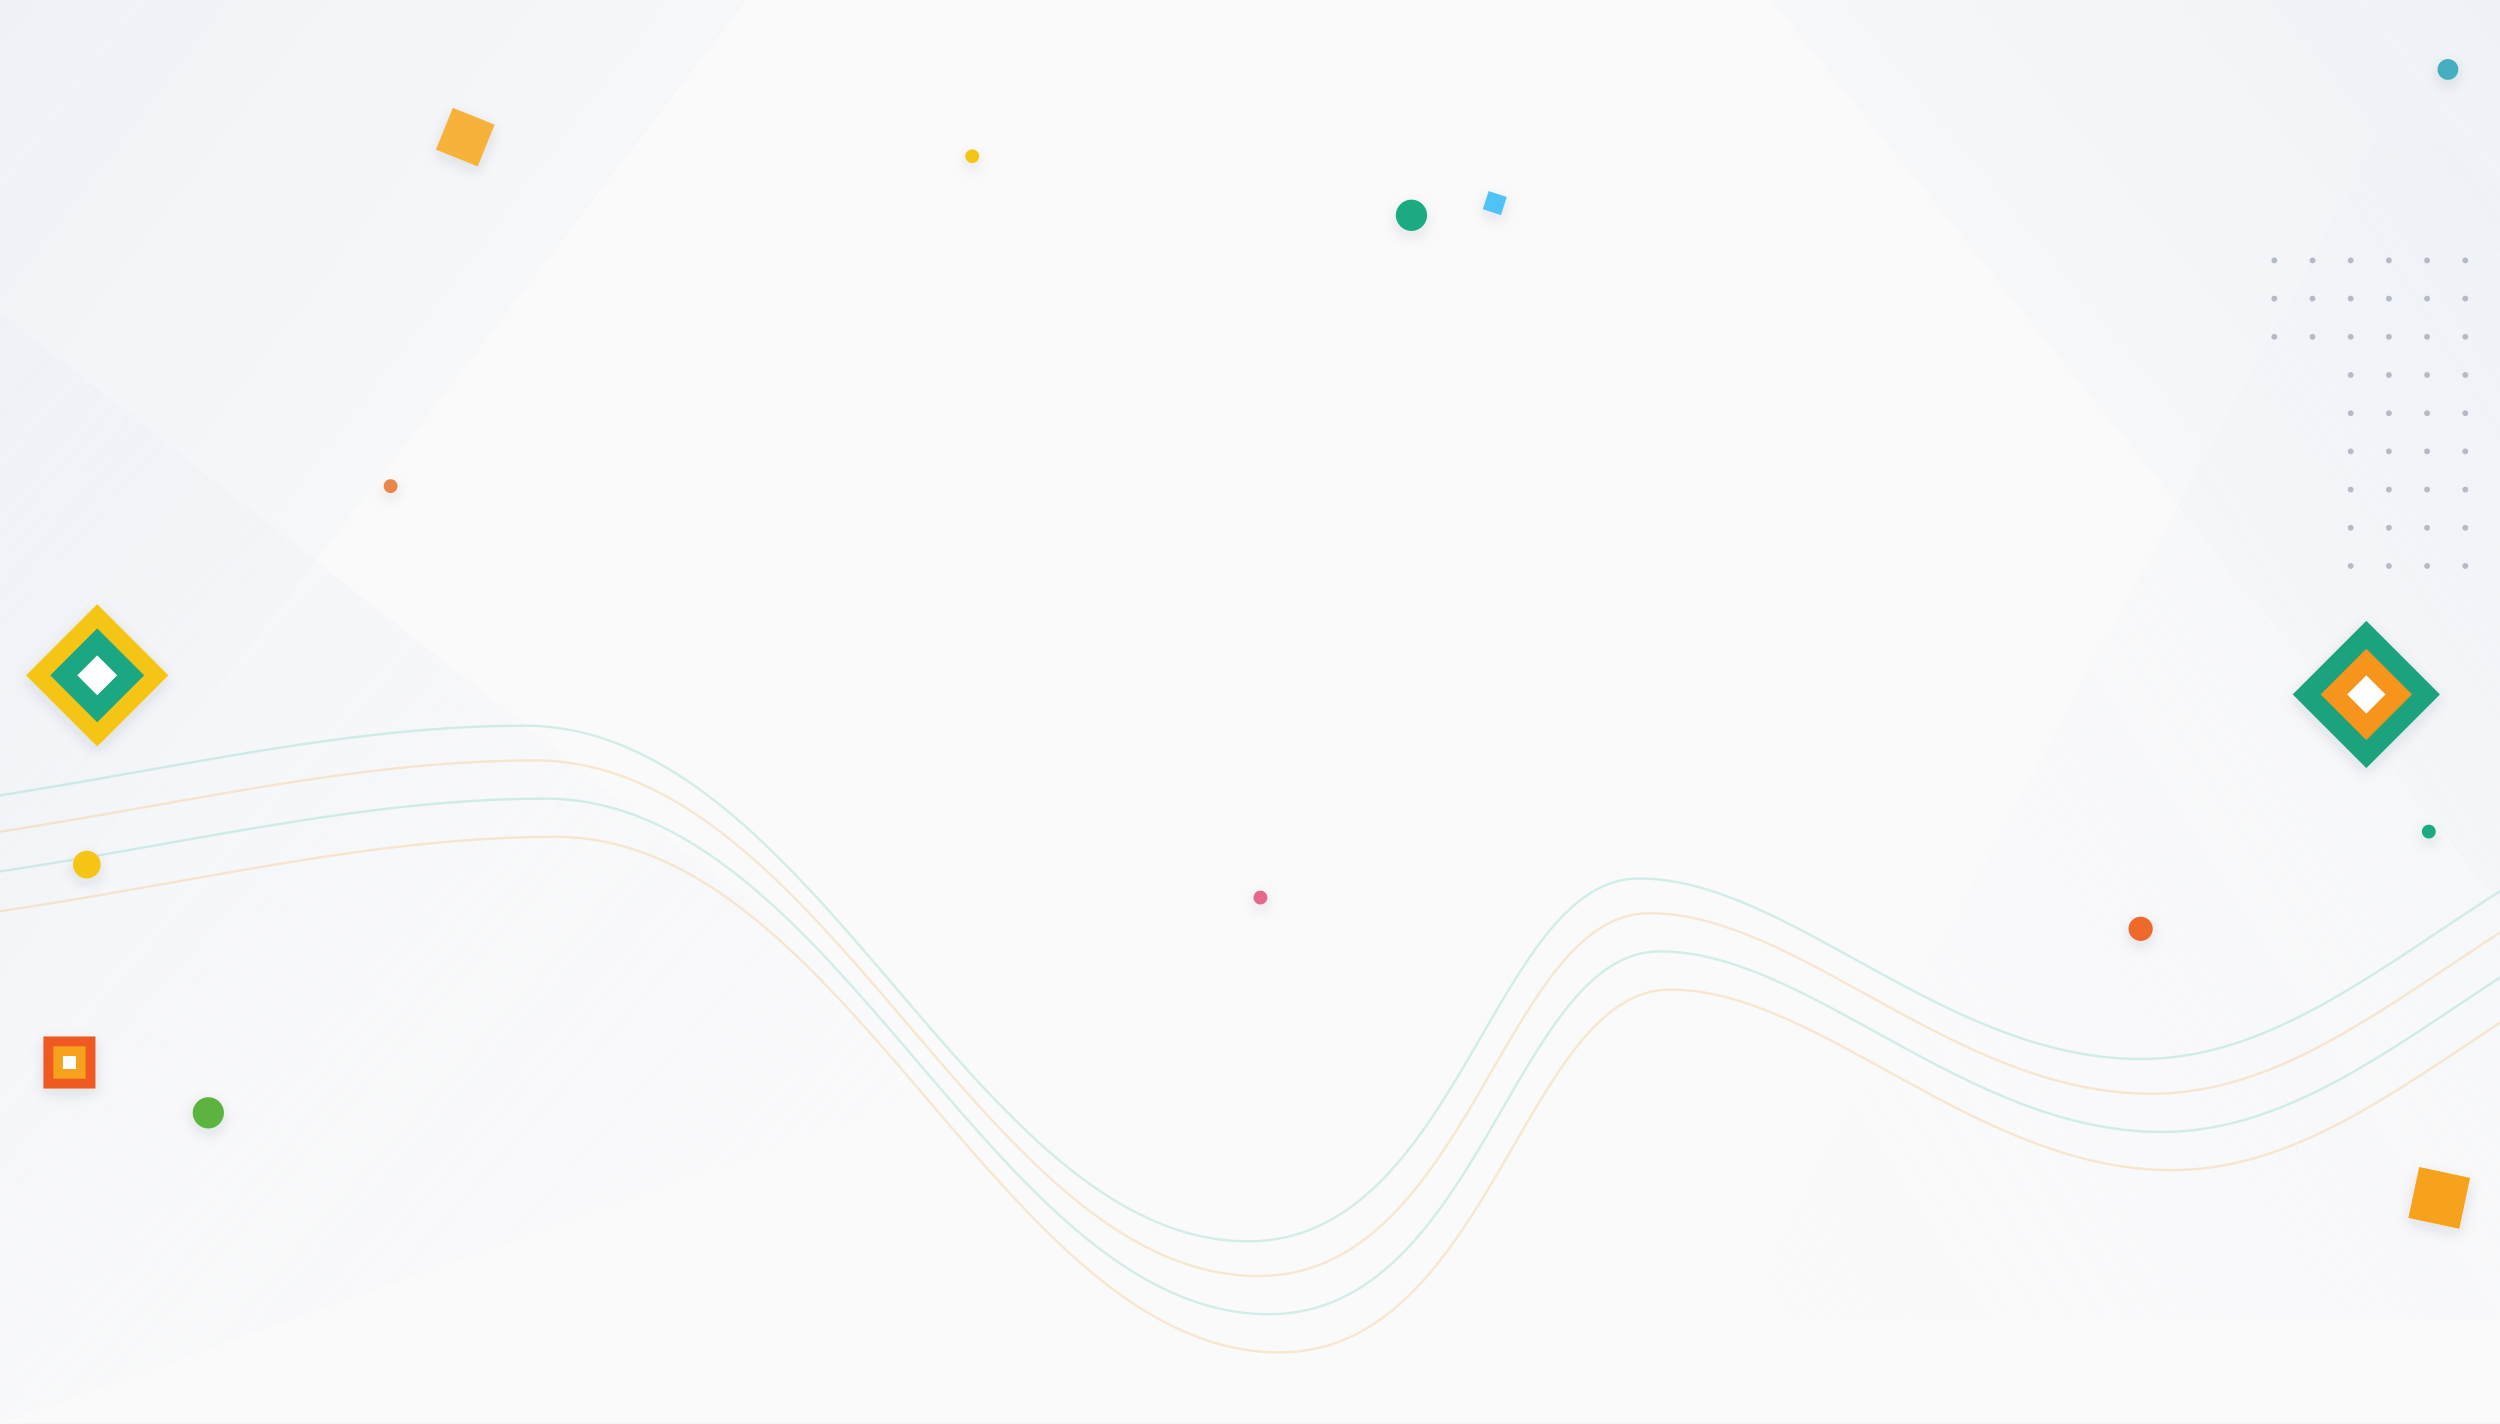
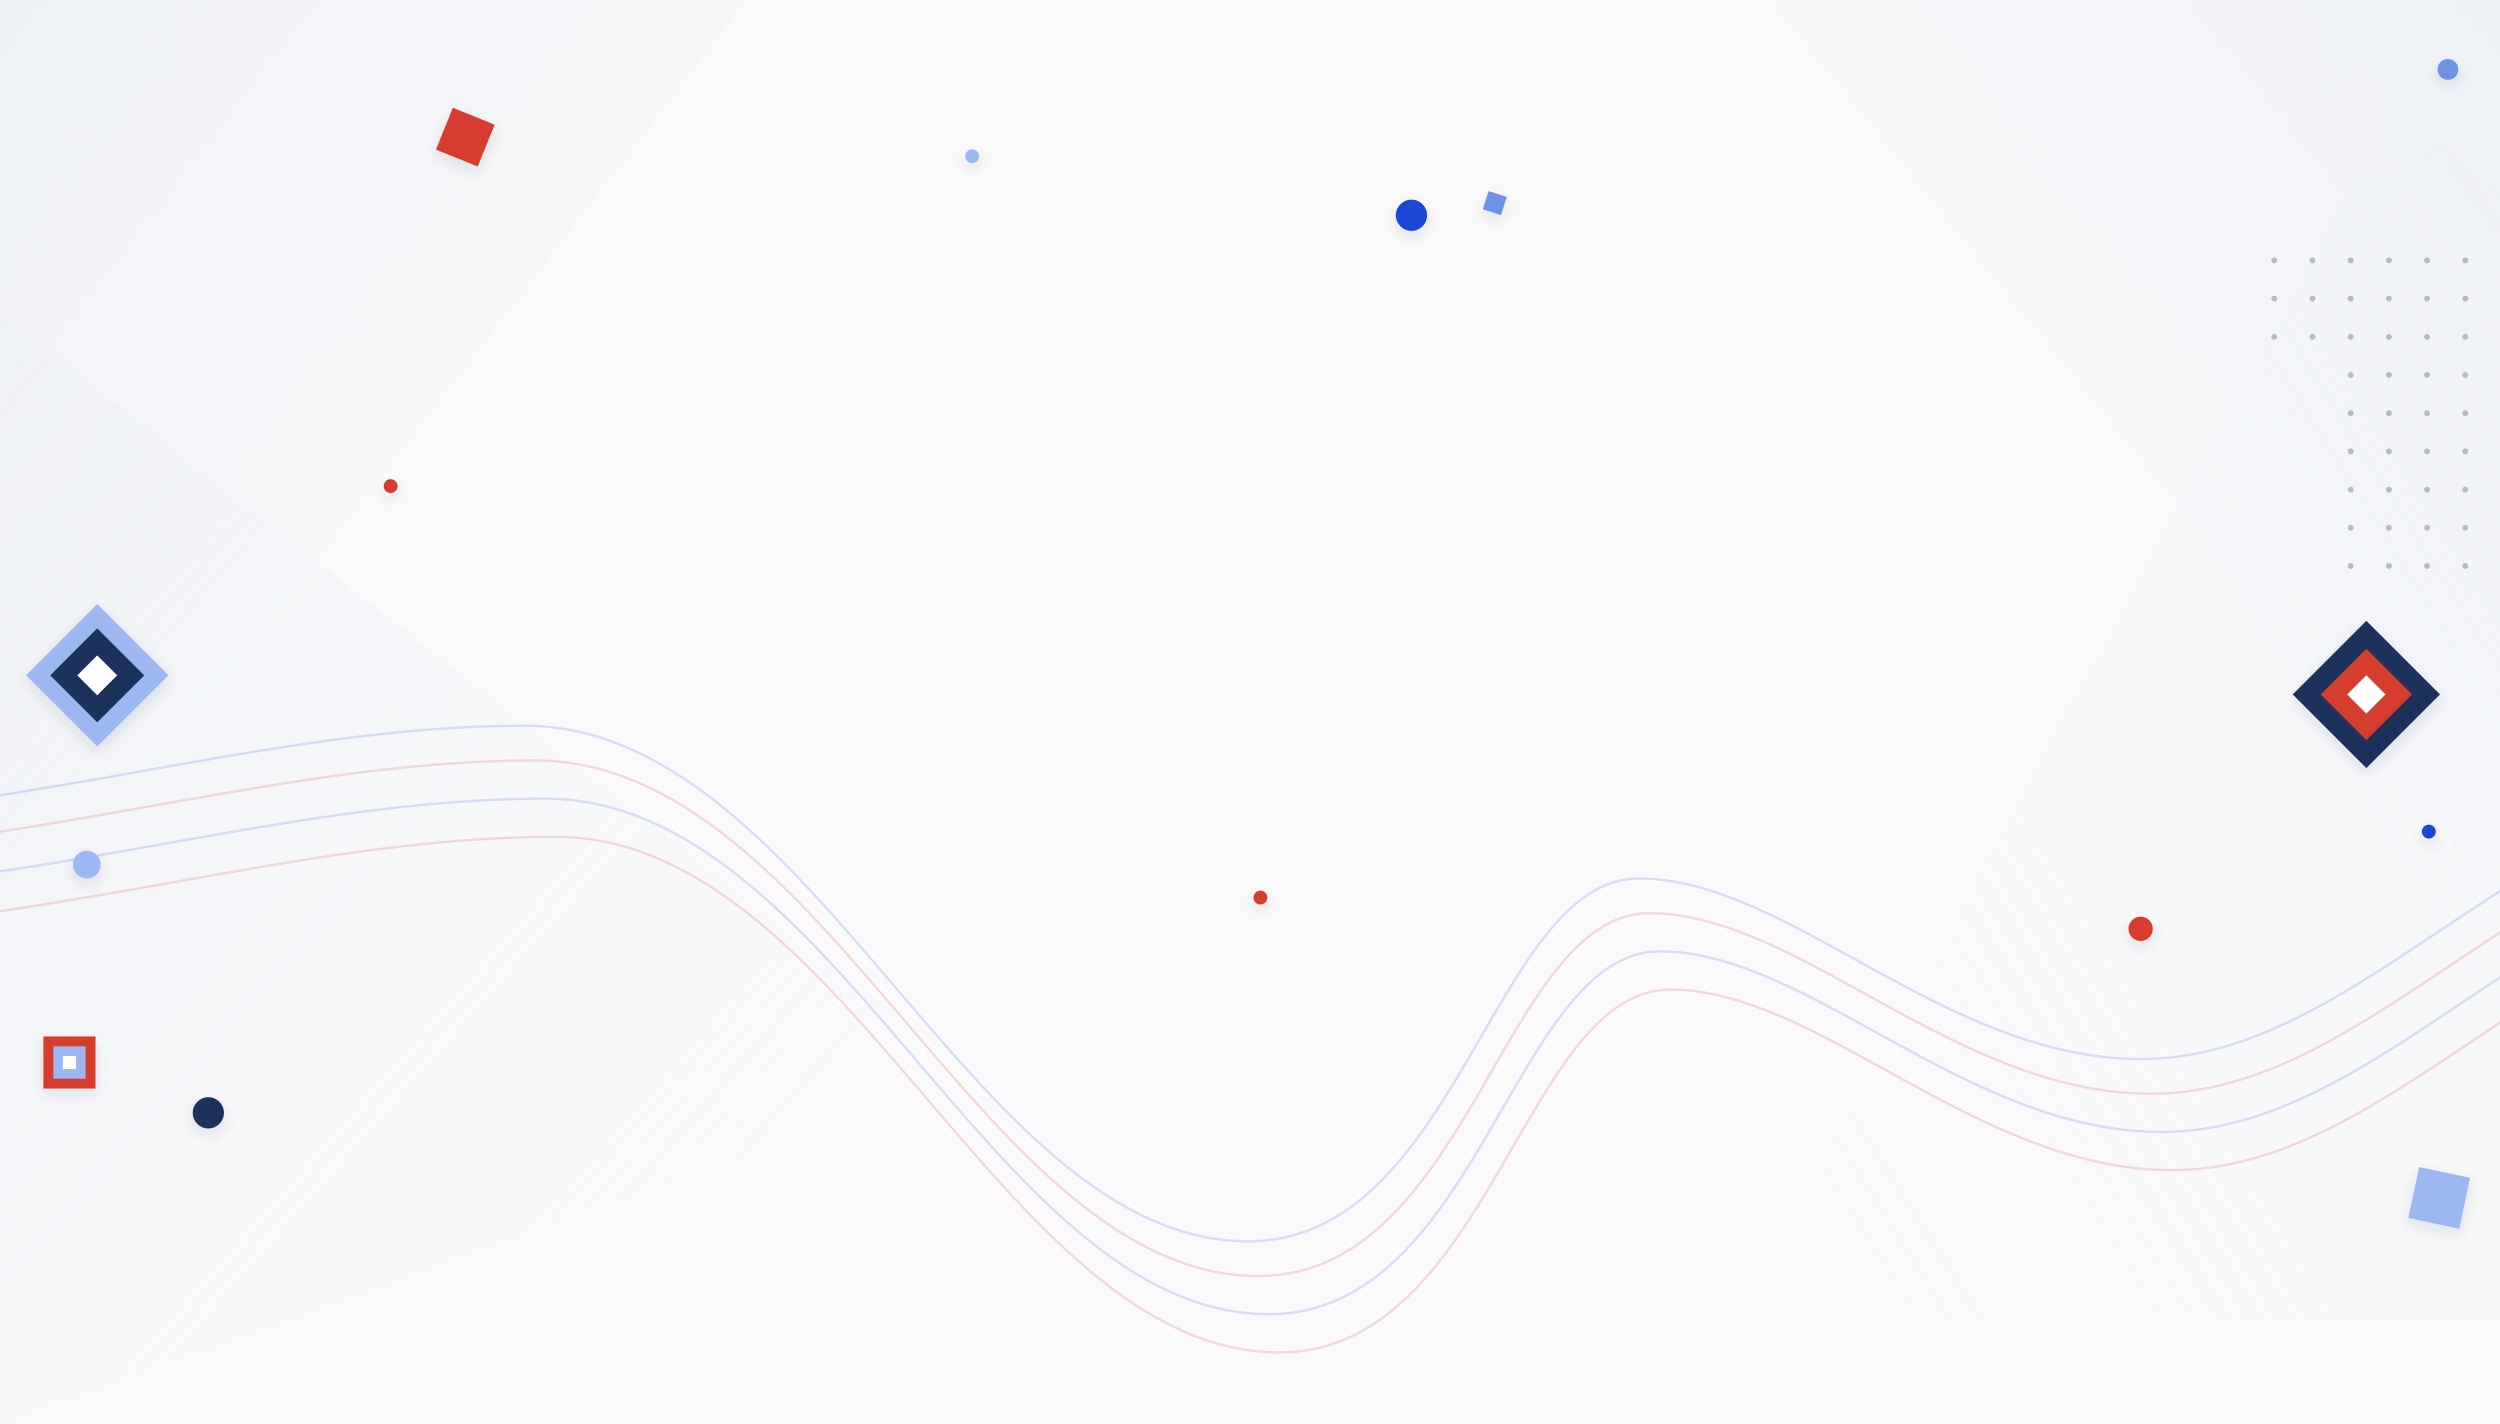
<svg xmlns="http://www.w3.org/2000/svg" viewBox="0 0 1440 820" width="1440" height="820">
  <defs>
    <filter id="sh" x="-200%" y="-200%" width="500%" height="500%">
      <feDropShadow dx="0" dy="3" stdDeviation="4" flood-color="#1B2A4A" flood-opacity=".12" />
    </filter>
    <linearGradient id="tl" x1="0" y1="0" x2="1" y2="1">
      <stop offset="0" stop-color="#EEF1F6" />
      <stop offset="1" stop-color="#F7F8FA" stop-opacity="0" />
    </linearGradient>
    <linearGradient id="tr" x1="1" y1="0" x2="0" y2="1">
      <stop offset="0" stop-color="#EEF1F6" />
      <stop offset="1" stop-color="#F7F8FA" stop-opacity="0" />
    </linearGradient>
  </defs>
  <rect width="1440" height="820" fill="#FAFAFB" />
  <polygon points="0,0 430,0 0,560" fill="url(#tl)" />
  <polygon points="0,180 560,620 0,820" fill="url(#tl)" opacity=".7" />
  <polygon points="1440,0 1020,0 1440,520" fill="url(#tr)" />
  <polygon points="1380,60 1440,110 1440,760 1000,760" fill="url(#tr)" opacity=".6" />
  <g opacity=".35">
-     <path d="M-180 474 C0 474 150 418 302 418 C470 418 560 715 719 715 C840 715 860 506 944 506 C1030 506 1120 610 1233 610 C1360 610 1450 460 1620 442" transform="translate(0 0)" stroke="#86D5C7" stroke-width="1.4" fill="none" />
-     <path d="M-180 474 C0 474 150 418 302 418 C470 418 560 715 719 715 C840 715 860 506 944 506 C1030 506 1120 610 1233 610 C1360 610 1450 460 1620 442" transform="translate(6 20)" stroke="#F4C27E" stroke-width="1.4" fill="none" />
-     <path d="M-180 474 C0 474 150 418 302 418 C470 418 560 715 719 715 C840 715 860 506 944 506 C1030 506 1120 610 1233 610 C1360 610 1450 460 1620 442" transform="translate(12 42)" stroke="#86D5C7" stroke-width="1.4" fill="none" />
-     <path d="M-180 474 C0 474 150 418 302 418 C470 418 560 715 719 715 C840 715 860 506 944 506 C1030 506 1120 610 1233 610 C1360 610 1450 460 1620 442" transform="translate(18 64)" stroke="#F4C27E" stroke-width="1.4" fill="none" />
+     <path d="M-180 474 C0 474 150 418 302 418 C470 418 560 715 719 715 C840 715 860 506 944 506 C1030 506 1120 610 1233 610 C1360 610 1450 460 1620 442" transform="translate(0 0)" stroke="#8FA9E8" stroke-width="1.4" fill="none" />
+     <path d="M-180 474 C0 474 150 418 302 418 C470 418 560 715 719 715 C840 715 860 506 944 506 C1030 506 1120 610 1233 610 C1360 610 1450 460 1620 442" transform="translate(6 20)" stroke="#E39A90" stroke-width="1.4" fill="none" />
+     <path d="M-180 474 C0 474 150 418 302 418 C470 418 560 715 719 715 C840 715 860 506 944 506 C1030 506 1120 610 1233 610 C1360 610 1450 460 1620 442" transform="translate(12 42)" stroke="#8FA9E8" stroke-width="1.4" fill="none" />
+     <path d="M-180 474 C0 474 150 418 302 418 C470 418 560 715 719 715 C840 715 860 506 944 506 C1030 506 1120 610 1233 610 C1360 610 1450 460 1620 442" transform="translate(18 64)" stroke="#E39A90" stroke-width="1.4" fill="none" />
  </g>
  <g fill="#B4BAC6">
    <circle cx="1310" cy="150" r="1.7" />
    <circle cx="1332" cy="150" r="1.7" />
    <circle cx="1354" cy="150" r="1.7" />
    <circle cx="1376" cy="150" r="1.7" />
    <circle cx="1398" cy="150" r="1.7" />
    <circle cx="1420" cy="150" r="1.7" />
    <circle cx="1310" cy="172" r="1.7" />
    <circle cx="1332" cy="172" r="1.7" />
    <circle cx="1354" cy="172" r="1.7" />
    <circle cx="1376" cy="172" r="1.7" />
    <circle cx="1398" cy="172" r="1.7" />
    <circle cx="1420" cy="172" r="1.7" />
    <circle cx="1310" cy="194" r="1.7" />
    <circle cx="1332" cy="194" r="1.7" />
    <circle cx="1354" cy="194" r="1.7" />
    <circle cx="1376" cy="194" r="1.7" />
    <circle cx="1398" cy="194" r="1.7" />
    <circle cx="1420" cy="194" r="1.7" />
    <circle cx="1354" cy="216" r="1.7" />
    <circle cx="1376" cy="216" r="1.7" />
    <circle cx="1398" cy="216" r="1.7" />
    <circle cx="1420" cy="216" r="1.7" />
    <circle cx="1354" cy="238" r="1.7" />
    <circle cx="1376" cy="238" r="1.7" />
    <circle cx="1398" cy="238" r="1.7" />
    <circle cx="1420" cy="238" r="1.7" />
    <circle cx="1354" cy="260" r="1.7" />
    <circle cx="1376" cy="260" r="1.7" />
    <circle cx="1398" cy="260" r="1.7" />
    <circle cx="1420" cy="260" r="1.7" />
    <circle cx="1354" cy="282" r="1.7" />
    <circle cx="1376" cy="282" r="1.7" />
    <circle cx="1398" cy="282" r="1.7" />
    <circle cx="1420" cy="282" r="1.7" />
    <circle cx="1354" cy="304" r="1.7" />
    <circle cx="1376" cy="304" r="1.7" />
    <circle cx="1398" cy="304" r="1.7" />
    <circle cx="1420" cy="304" r="1.7" />
    <circle cx="1354" cy="326" r="1.7" />
    <circle cx="1376" cy="326" r="1.7" />
    <circle cx="1398" cy="326" r="1.7" />
    <circle cx="1420" cy="326" r="1.7" />
  </g>
  <g filter="url(#sh)">
-     <rect x="255.0" y="66.0" width="26" height="26" fill="#F7B23B" transform="rotate(22 268 79)" />
-     <rect x="855.5" y="111.5" width="11" height="11" fill="#4FC3F7" transform="rotate(18 861 117)" />
-     <rect x="27.0" y="360.0" width="58.0" height="58.0" fill="#F5C518" transform="rotate(45 56 389)" />
-     <rect x="36.86" y="369.86" width="38.28" height="38.28" fill="#1FA783" transform="rotate(45 56 389)" />
+     <rect x="255.0" y="66.0" width="26" height="26" fill="#D63E2D" transform="rotate(22 268 79)" />
+     <rect x="855.5" y="111.5" width="11" height="11" fill="#6E92E8" transform="rotate(18 861 117)" />
+     <rect x="27.0" y="360.0" width="58.0" height="58.0" fill="#9DB7F2" transform="rotate(45 56 389)" />
+     <rect x="36.86" y="369.86" width="38.28" height="38.28" fill="#1B325C" transform="rotate(45 56 389)" />
    <rect x="47.88" y="380.88" width="16.24" height="16.24" fill="#FFFFFF" transform="rotate(45 56 389)" />
-     <rect x="1333.0" y="370.0" width="60.0" height="60.0" fill="#1BA37E" transform="rotate(45 1363 400)" />
-     <rect x="1344.4" y="381.4" width="37.2" height="37.2" fill="#F7941D" transform="rotate(45 1363 400)" />
+     <rect x="1333.0" y="370.0" width="60.0" height="60.0" fill="#1B325C" transform="rotate(45 1363 400)" />
+     <rect x="1344.4" y="381.4" width="37.2" height="37.2" fill="#D63E2D" transform="rotate(45 1363 400)" />
    <rect x="1355.2" y="392.2" width="15.6" height="15.6" fill="#FFFFFF" transform="rotate(45 1363 400)" />
-     <rect x="25.0" y="597.0" width="30" height="30" fill="#EE5A24" transform="rotate(0 40 612)" />
-     <rect x="30.7" y="602.7" width="18.6" height="18.6" fill="#F7A21B" transform="rotate(0 40 612)" />
+     <rect x="25.0" y="597.0" width="30" height="30" fill="#D63E2D" transform="rotate(0 40 612)" />
+     <rect x="30.7" y="602.7" width="18.6" height="18.6" fill="#9DB7F2" transform="rotate(0 40 612)" />
    <rect x="36.25" y="608.25" width="7.5" height="7.5" fill="#FFFFFF" transform="rotate(0 40 612)" />
-     <rect x="1390.0" y="675.0" width="30" height="30" fill="#F7A21B" transform="rotate(12 1405 690)" />
+     <rect x="1390.0" y="675.0" width="30" height="30" fill="#9DB7F2" transform="rotate(12 1405 690)" />
  </g>
-   <circle cx="813" cy="124" r="9" fill="#1EAA82" filter="url(#sh)" />
-   <circle cx="225" cy="280" r="4" fill="#E9864A" filter="url(#sh)" />
-   <circle cx="50" cy="498" r="8" fill="#F5C518" filter="url(#sh)" />
-   <circle cx="120" cy="641" r="9" fill="#5DB33F" filter="url(#sh)" />
-   <circle cx="726" cy="517" r="4" fill="#E36A8C" filter="url(#sh)" />
-   <circle cx="1233" cy="535" r="7" fill="#EE6A2C" filter="url(#sh)" />
-   <circle cx="1399" cy="479" r="4" fill="#1EAA82" filter="url(#sh)" />
-   <circle cx="1410" cy="40" r="6" fill="#45AFC1" filter="url(#sh)" />
-   <circle cx="560" cy="90" r="4" fill="#F5C518" filter="url(#sh)" />
+   <circle cx="813" cy="124" r="9" fill="#1B47D6" filter="url(#sh)" />
+   <circle cx="225" cy="280" r="4" fill="#D63E2D" filter="url(#sh)" />
+   <circle cx="50" cy="498" r="8" fill="#9DB7F2" filter="url(#sh)" />
+   <circle cx="120" cy="641" r="9" fill="#1B325C" filter="url(#sh)" />
+   <circle cx="726" cy="517" r="4" fill="#D63E2D" filter="url(#sh)" />
+   <circle cx="1233" cy="535" r="7" fill="#D63E2D" filter="url(#sh)" />
+   <circle cx="1399" cy="479" r="4" fill="#1B47D6" filter="url(#sh)" />
+   <circle cx="1410" cy="40" r="6" fill="#6E92E8" filter="url(#sh)" />
+   <circle cx="560" cy="90" r="4" fill="#9DB7F2" filter="url(#sh)" />
</svg>
